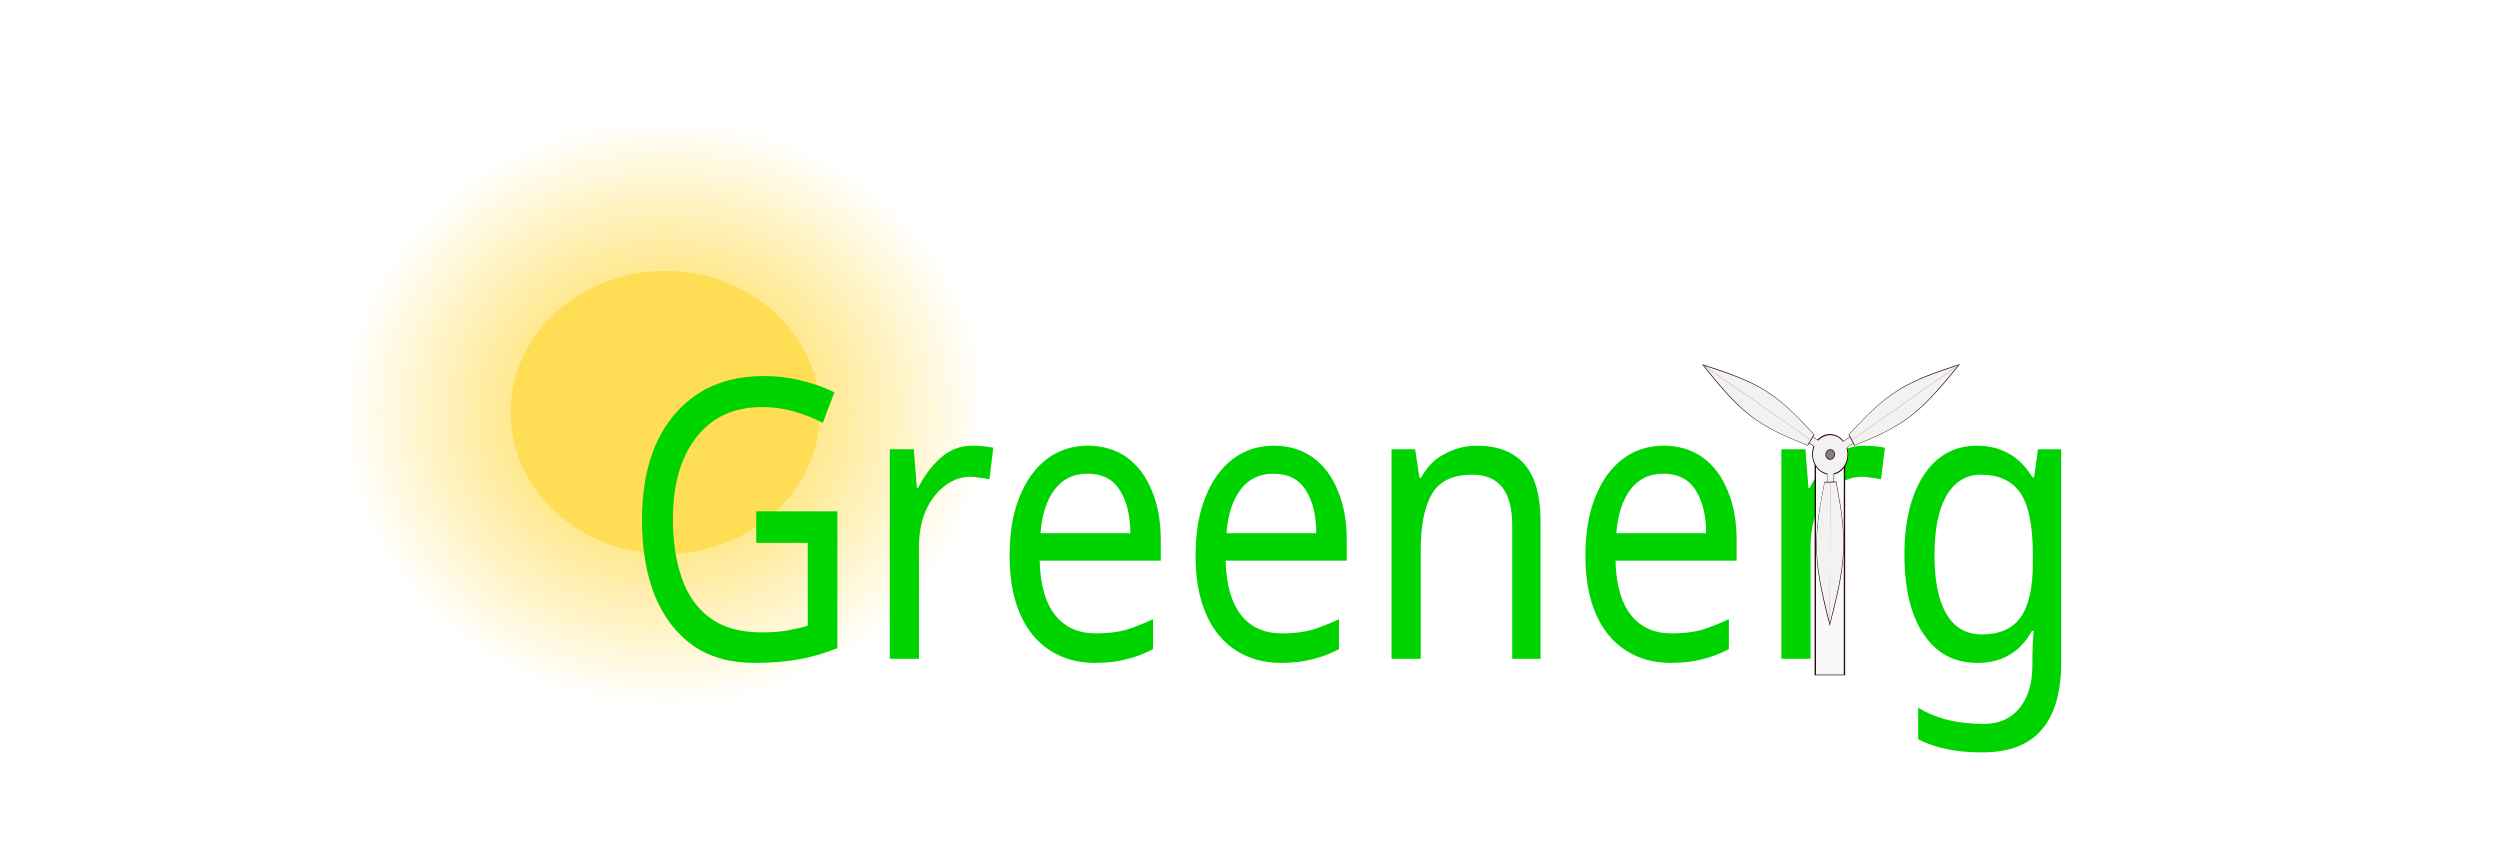
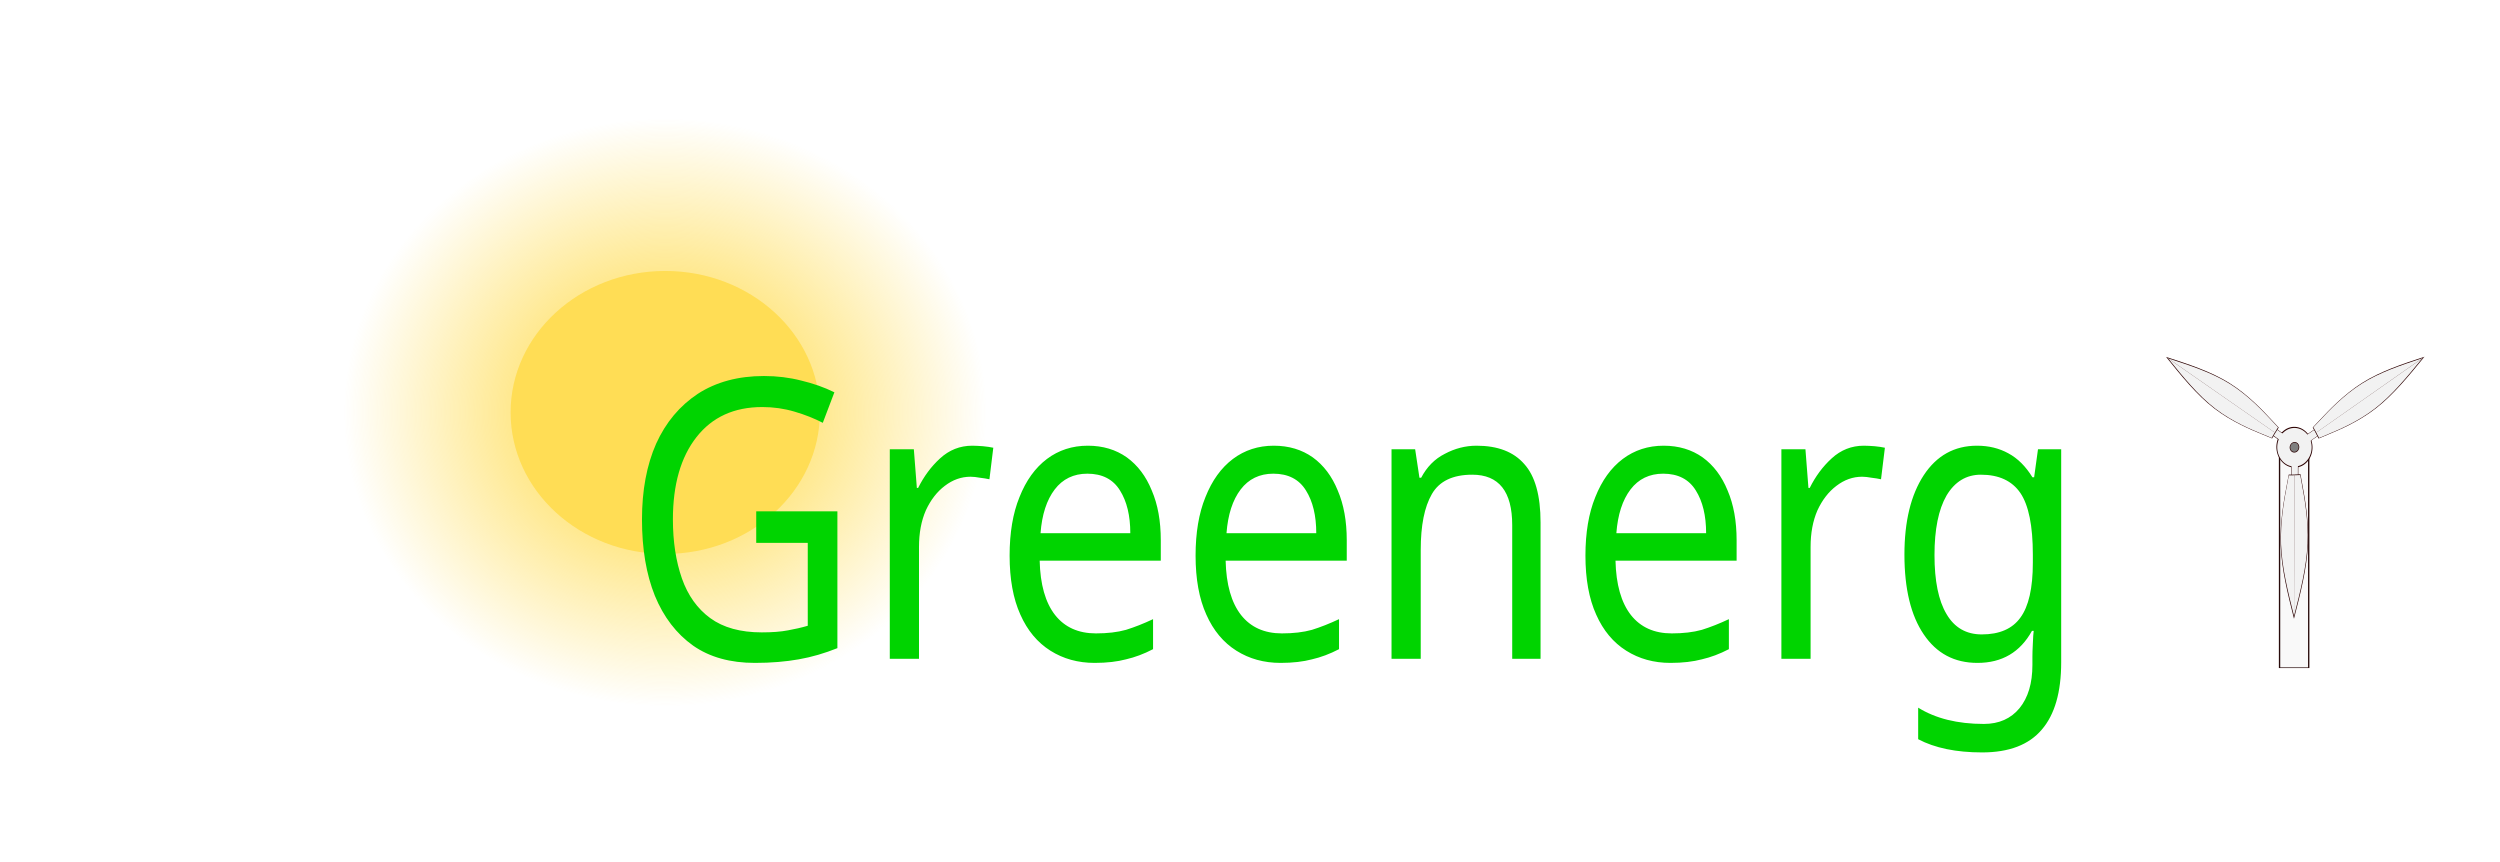
<svg xmlns="http://www.w3.org/2000/svg" xmlns:xlink="http://www.w3.org/1999/xlink" width="103.932mm" height="35.804mm" viewBox="0 0 103.932 35.804" version="1.1" id="svg1649">
  <defs id="defs1646">
    <radialGradient xlink:href="#linearGradient5281" id="radialGradient5283-0-2-0-6" cx="142.579" cy="174.673" fx="142.579" fy="174.673" r="5.257" gradientTransform="matrix(1.077646,0,0,0.9859944,-74.47338,71.28907)" gradientUnits="userSpaceOnUse" />
    <linearGradient id="linearGradient5281">
      <stop style="stop-color:#ffd42a;stop-opacity:1;" offset="0" id="stop5277" />
      <stop style="stop-color:#ffd42a;stop-opacity:0;" offset="1" id="stop5279" />
    </linearGradient>
    <rect x="230.75" y="806" width="64.25" height="14.75" id="rect619-9-9-5-8-8" />
  </defs>
  <g id="layer1" transform="translate(-10.60832,-43.88427)">
    <g id="g868-25-2" transform="matrix(2.357449,0,0,2.357449,-148.3914,-513.0457)" style="stroke-width:0.413">
      <ellipse style="fill:url(#radialGradient5283-0-2-0-6);fill-opacity:1;stroke:#000000;stroke-width:0" id="path5253-2-3-4-3-0" cx="79.177" cy="243.516" rx="5.666" ry="5.184" />
      <ellipse style="fill:#ffdd55;stroke:#000000;stroke-width:0" id="path5253-8-5-3-5" cx="79.177" cy="243.516" rx="2.727" ry="2.495" />
    </g>
    <text xml:space="preserve" transform="matrix(1.142693,0,0,1.353367,-227.2183,-1034.628)" id="text617-9-2-0-2-4" style="font-style:normal;font-variant:normal;font-weight:normal;font-stretch:normal;font-family:Harrington;-inkscape-font-specification:Harrington;white-space:pre;shape-inside:url(#rect619-9-9-5-8-8);display:inline;fill:#00d400;stroke:#000000;stroke-width:0">
      <tspan x="230.75" y="817.148" id="tspan898">Greenerg</tspan>
    </text>
-     <g id="g998-0-1" transform="matrix(1.847954,0,0,1.847954,-103.7673,-388.8123)" style="stroke-width:0.527">
+     <g id="g998-0-1" transform="matrix(1.847954,0,0,1.847954,-84.46729,-389.1123)" style="stroke-width:0.527">
      <g id="g725-22-7" transform="matrix(0.6231324,0,0,0.7385791,38.88171,65.07097)" style="stroke-width:0.609">
        <g id="g720-61-7" style="stroke-width:0.609">
          <rect style="fill:#280b0b;fill-opacity:1;stroke:#000000;stroke-width:0" id="rect14090-2-9-5-9-2-52-1" width="1.102" height="6.89" x="102.441" y="242.602" />
          <rect style="fill:#f9f9f9;fill-opacity:1;stroke:#000000;stroke-width:0" id="rect14090-203-0-5-6-4-7" width="1.003" height="6.792" x="102.491" y="242.679" />
        </g>
      </g>
      <ellipse style="fill:#2b0000;fill-opacity:1;stroke:#000000;stroke-width:0" id="path14144-3-0-1-2-7-11-5" cx="260.803" cy="28.371" transform="matrix(0.4844492,0.8748194,-0.820536,0.5715948,0,0)" rx="0.447" ry="0.419" />
      <rect style="fill:#2b0000;fill-opacity:1;stroke:#000000;stroke-width:0" id="rect14150-6-5-8-4-8-3-4-5-7" width="0.174" height="0.254" x="142.626" y="211.447" transform="matrix(-0.4994638,0.8663348,0.8221768,0.5692322,0,0)" />
      <rect style="fill:#f2f2f2;fill-opacity:1;stroke:#000000;stroke-width:0" id="rect14150-6-5-94-5-9-7-3-8" width="0.155" height="0.231" x="140.412" y="210.292" transform="matrix(-0.4908585,0.8712393,0.8158063,0.5783252,0,0)" />
      <rect style="fill:#2b0000;fill-opacity:1;stroke:#000000;stroke-width:0" id="rect14150-41-6-7-9-0-9" width="0.168" height="0.24" x="260.728" y="27.753" transform="matrix(0.484371,0.8748627,-0.8204763,0.5716805,0,0)" />
      <rect style="fill:#f2f2f2;fill-opacity:1;stroke:#000000;stroke-width:0" id="rect14150-1-2-4-2-7-0-3" width="0.155" height="0.23" x="260.736" y="27.799" transform="matrix(0.4844961,0.8747934,-0.8205705,0.5715453,0,0)" />
      <rect style="fill:#2b0000;fill-opacity:1;stroke:#000000;stroke-width:0" id="rect14150-6-9-9-8-9-0-15-0" width="0.16" height="0.28" x="-103.826" y="-244.325" transform="matrix(-0.9999767,-0.00681905,0.00274517,-0.9999962,0,0)" />
      <ellipse style="fill:#f2f2f2;fill-opacity:1;stroke:#000000;stroke-width:0" id="path14144-7-6-2-8-93-0" cx="260.804" cy="28.385" transform="matrix(0.4844961,0.8747934,-0.8205705,0.5715453,0,0)" rx="0.422" ry="0.401" />
      <ellipse style="fill:#2b0000;fill-opacity:1;stroke:#000000;stroke-width:0" id="path14698-5-5-9-0-1-1-5" cx="260.805" cy="28.385" rx="0.114" ry="0.113" transform="matrix(0.4844961,0.8747934,-0.8205705,0.5715453,0,0)" />
      <ellipse style="fill:#808080;fill-opacity:1;stroke:#000000;stroke-width:0" id="path14698-4-6-9-4-1-9" cx="260.804" cy="28.385" rx="0.099" ry="0.098" transform="matrix(0.4844961,0.8747934,-0.8205705,0.5715453,0,0)" />
      <g id="g1186-9-8-0" transform="matrix(0.09300174,0.1694232,-0.1510338,0.1042654,135.8459,205.5581)" style="stroke-width:2.198">
        <g id="g14483-8-3-63-0-2-8-7-0-65-8" transform="matrix(0.3357123,0.7499905,0.7107292,-0.354306,-20.61662,291.6474)" style="fill:#2b0000;stroke-width:2.723">
          <path style="fill:#2b0000;fill-opacity:1;stroke:#000000;stroke-width:0" d="m 13.933,95.651 c 0.972,3.542 1.945,7.083 2.092,10.501 0.147,3.418 -0.532,6.711 -0.871,8.366 -0.339,1.654 -0.339,1.669 -0.338,1.685 0,0 -0.913,-0.015 -0.913,-0.015 0.01,-6.846 0.02,-13.691 0.026,-17.114 0.005,-3.423 0.005,-3.423 0.005,-3.423 z" id="path14452-3-2-44-7-0-0-5-8-8-6" />
          <path style="fill:#2b0000;fill-opacity:1;stroke:#000000;stroke-width:0" d="m 13.935,95.657 c -0.982,3.539 -1.963,7.078 -2.119,10.496 -0.155,3.417 0.515,6.713 0.85,8.368 0.335,1.655 0.334,1.67 0.334,1.685 0,0 0.913,-0.012 0.913,-0.012 0.007,-6.846 0.015,-13.691 0.018,-17.114 0.004,-3.423 0.004,-3.423 0.004,-3.423 z" id="path14454-9-7-86-4-7-61-5-1-7-2" />
        </g>
        <g id="g14483-8-3-63-0-3-4-3-1-4" transform="matrix(0.3304617,0.7261009,0.6936958,-0.3458988,-18.63919,291.0402)" style="fill:#f2f2f2;stroke-width:2.797">
          <path style="fill:#f2f2f2;fill-opacity:1;stroke:#000000;stroke-width:0" d="m 13.933,95.651 c 0.972,3.542 1.945,7.083 2.092,10.501 0.147,3.418 -0.532,6.711 -0.871,8.366 -0.339,1.654 -0.339,1.669 -0.338,1.685 0,0 -0.913,-0.015 -0.913,-0.015 0.01,-6.846 0.02,-13.691 0.026,-17.114 0.005,-3.423 0.005,-3.423 0.005,-3.423 z" id="path14452-3-2-44-7-8-7-5-7-8" />
          <path style="fill:#f2f2f2;fill-opacity:1;stroke:#000000;stroke-width:0" d="m 13.935,95.657 c -0.982,3.539 -1.963,7.078 -2.119,10.496 -0.155,3.417 0.515,6.713 0.85,8.368 0.335,1.655 0.334,1.67 0.334,1.685 0,0 0.913,-0.012 0.913,-0.012 0.007,-6.846 0.015,-13.691 0.018,-17.114 0.004,-3.423 0.004,-3.423 0.004,-3.423 z" id="path14454-9-7-86-4-41-9-7-24-2" />
        </g>
      </g>
      <g id="g1407-1-75-8" transform="matrix(0.09073338,0.167791,-0.1473455,0.1032586,135.254,208.927)" style="stroke-width:2.237">
        <g id="g14483-8-3-63-0-2-5-1-4-3-08-7" transform="matrix(-0.8114744,-0.00602652,-8.84501e-4,0.8085232,67.15683,155.6818)" style="fill:#2b0000;stroke-width:2.761">
          <path style="fill:#2b0000;fill-opacity:1;stroke:#000000;stroke-width:0" d="m 13.933,95.651 c 0.972,3.542 1.945,7.083 2.092,10.501 0.147,3.418 -0.532,6.711 -0.871,8.366 -0.339,1.654 -0.339,1.669 -0.338,1.685 0,0 -0.913,-0.015 -0.913,-0.015 0.01,-6.846 0.02,-13.691 0.026,-17.114 0.005,-3.423 0.005,-3.423 0.005,-3.423 z" id="path14452-3-2-44-7-0-8-9-6-7-52-6" />
          <path style="fill:#2b0000;fill-opacity:1;stroke:#000000;stroke-width:0" d="m 13.935,95.657 c -0.982,3.539 -1.963,7.078 -2.119,10.496 -0.155,3.417 0.515,6.713 0.85,8.368 0.335,1.655 0.334,1.67 0.334,1.685 0,0 0.913,-0.012 0.913,-0.012 0.007,-6.846 0.015,-13.691 0.018,-17.114 0.004,-3.423 0.004,-3.423 0.004,-3.423 z" id="path14454-9-7-86-4-7-3-8-5-7-4-0" />
        </g>
        <g id="g14483-8-3-63-0-24-5-9-5-87-9" transform="matrix(-0.7880321,-7.9011318e-4,-7.8896366e-4,0.7891817,66.81967,157.7712)" style="fill:#f2f2f2;stroke-width:2.836">
          <path style="fill:#f2f2f2;fill-opacity:1;stroke:#000000;stroke-width:0" d="m 13.933,95.651 c 0.972,3.542 1.945,7.083 2.092,10.501 0.147,3.418 -0.532,6.711 -0.871,8.366 -0.339,1.654 -0.339,1.669 -0.338,1.685 0,0 -0.913,-0.015 -0.913,-0.015 0.01,-6.846 0.02,-13.691 0.026,-17.114 0.005,-3.423 0.005,-3.423 0.005,-3.423 z" id="path14452-3-2-44-7-4-9-6-3-8-3" />
          <path style="fill:#f2f2f2;fill-opacity:1;stroke:#000000;stroke-width:0" d="m 13.935,95.657 c -0.982,3.539 -1.963,7.078 -2.119,10.496 -0.155,3.417 0.515,6.713 0.85,8.368 0.335,1.655 0.334,1.67 0.334,1.685 0,0 0.913,-0.012 0.913,-0.012 0.007,-6.846 0.015,-13.691 0.018,-17.114 0.004,-3.423 0.004,-3.423 0.004,-3.423 z" id="path14454-9-7-86-4-0-6-2-5-2-1" />
        </g>
      </g>
      <rect style="fill:#f2f2f2;fill-opacity:1;stroke:#000000;stroke-width:0" id="rect14150-6-6-0-3-8-7-5" width="0.143" height="0.25" x="-104.115" y="-244.457" transform="matrix(-0.9999861,-0.00527846,0.00396716,-0.9999921,0,0)" />
      <g id="g14483-8-3-63-0-2-8-8-1-7" transform="matrix(-0.1456523,0.00419721,4.9323154e-4,-0.1579631,105.0386,263.2823)" style="fill:#2b0000;stroke-width:2.723">
        <path style="fill:#2b0000;fill-opacity:1;stroke:#000000;stroke-width:0" d="m 13.933,95.651 c 0.972,3.542 1.945,7.083 2.092,10.501 0.147,3.418 -0.532,6.711 -0.871,8.366 -0.339,1.654 -0.339,1.669 -0.338,1.685 0,0 -0.913,-0.015 -0.913,-0.015 0.01,-6.846 0.02,-13.691 0.026,-17.114 0.005,-3.423 0.005,-3.423 0.005,-3.423 z" id="path14452-3-2-44-7-0-0-56-4-2" />
        <path style="fill:#2b0000;fill-opacity:1;stroke:#000000;stroke-width:0" d="m 13.935,95.657 c -0.982,3.539 -1.963,7.078 -2.119,10.496 -0.155,3.417 0.515,6.713 0.85,8.368 0.335,1.655 0.334,1.67 0.334,1.685 0,0 0.913,-0.012 0.913,-0.012 0.007,-6.846 0.015,-13.691 0.018,-17.114 0.004,-3.423 0.004,-3.423 0.004,-3.423 z" id="path14454-9-7-86-4-7-61-6-23-7" />
      </g>
      <g id="g14483-8-3-63-0-3-3-9-4" transform="matrix(-0.1414354,0.00326361,3.4164683e-4,-0.1541872,104.9955,262.8732)" style="fill:#f2f2f2;stroke-width:2.797">
        <path style="fill:#f2f2f2;fill-opacity:1;stroke:#000000;stroke-width:0" d="m 13.933,95.651 c 0.972,3.542 1.945,7.083 2.092,10.501 0.147,3.418 -0.532,6.711 -0.871,8.366 -0.339,1.654 -0.339,1.669 -0.338,1.685 0,0 -0.913,-0.015 -0.913,-0.015 0.01,-6.846 0.02,-13.691 0.026,-17.114 0.005,-3.423 0.005,-3.423 0.005,-3.423 z" id="path14452-3-2-44-7-8-1-8-1" />
        <path style="fill:#f2f2f2;fill-opacity:1;stroke:#000000;stroke-width:0" d="m 13.935,95.657 c -0.982,3.539 -1.963,7.078 -2.119,10.496 -0.155,3.417 0.515,6.713 0.85,8.368 0.335,1.655 0.334,1.67 0.334,1.685 0,0 0.913,-0.012 0.913,-0.012 0.007,-6.846 0.015,-13.691 0.018,-17.114 0.004,-3.423 0.004,-3.423 0.004,-3.423 z" id="path14454-9-7-86-4-41-2-5-7" />
      </g>
    </g>
  </g>
</svg>
